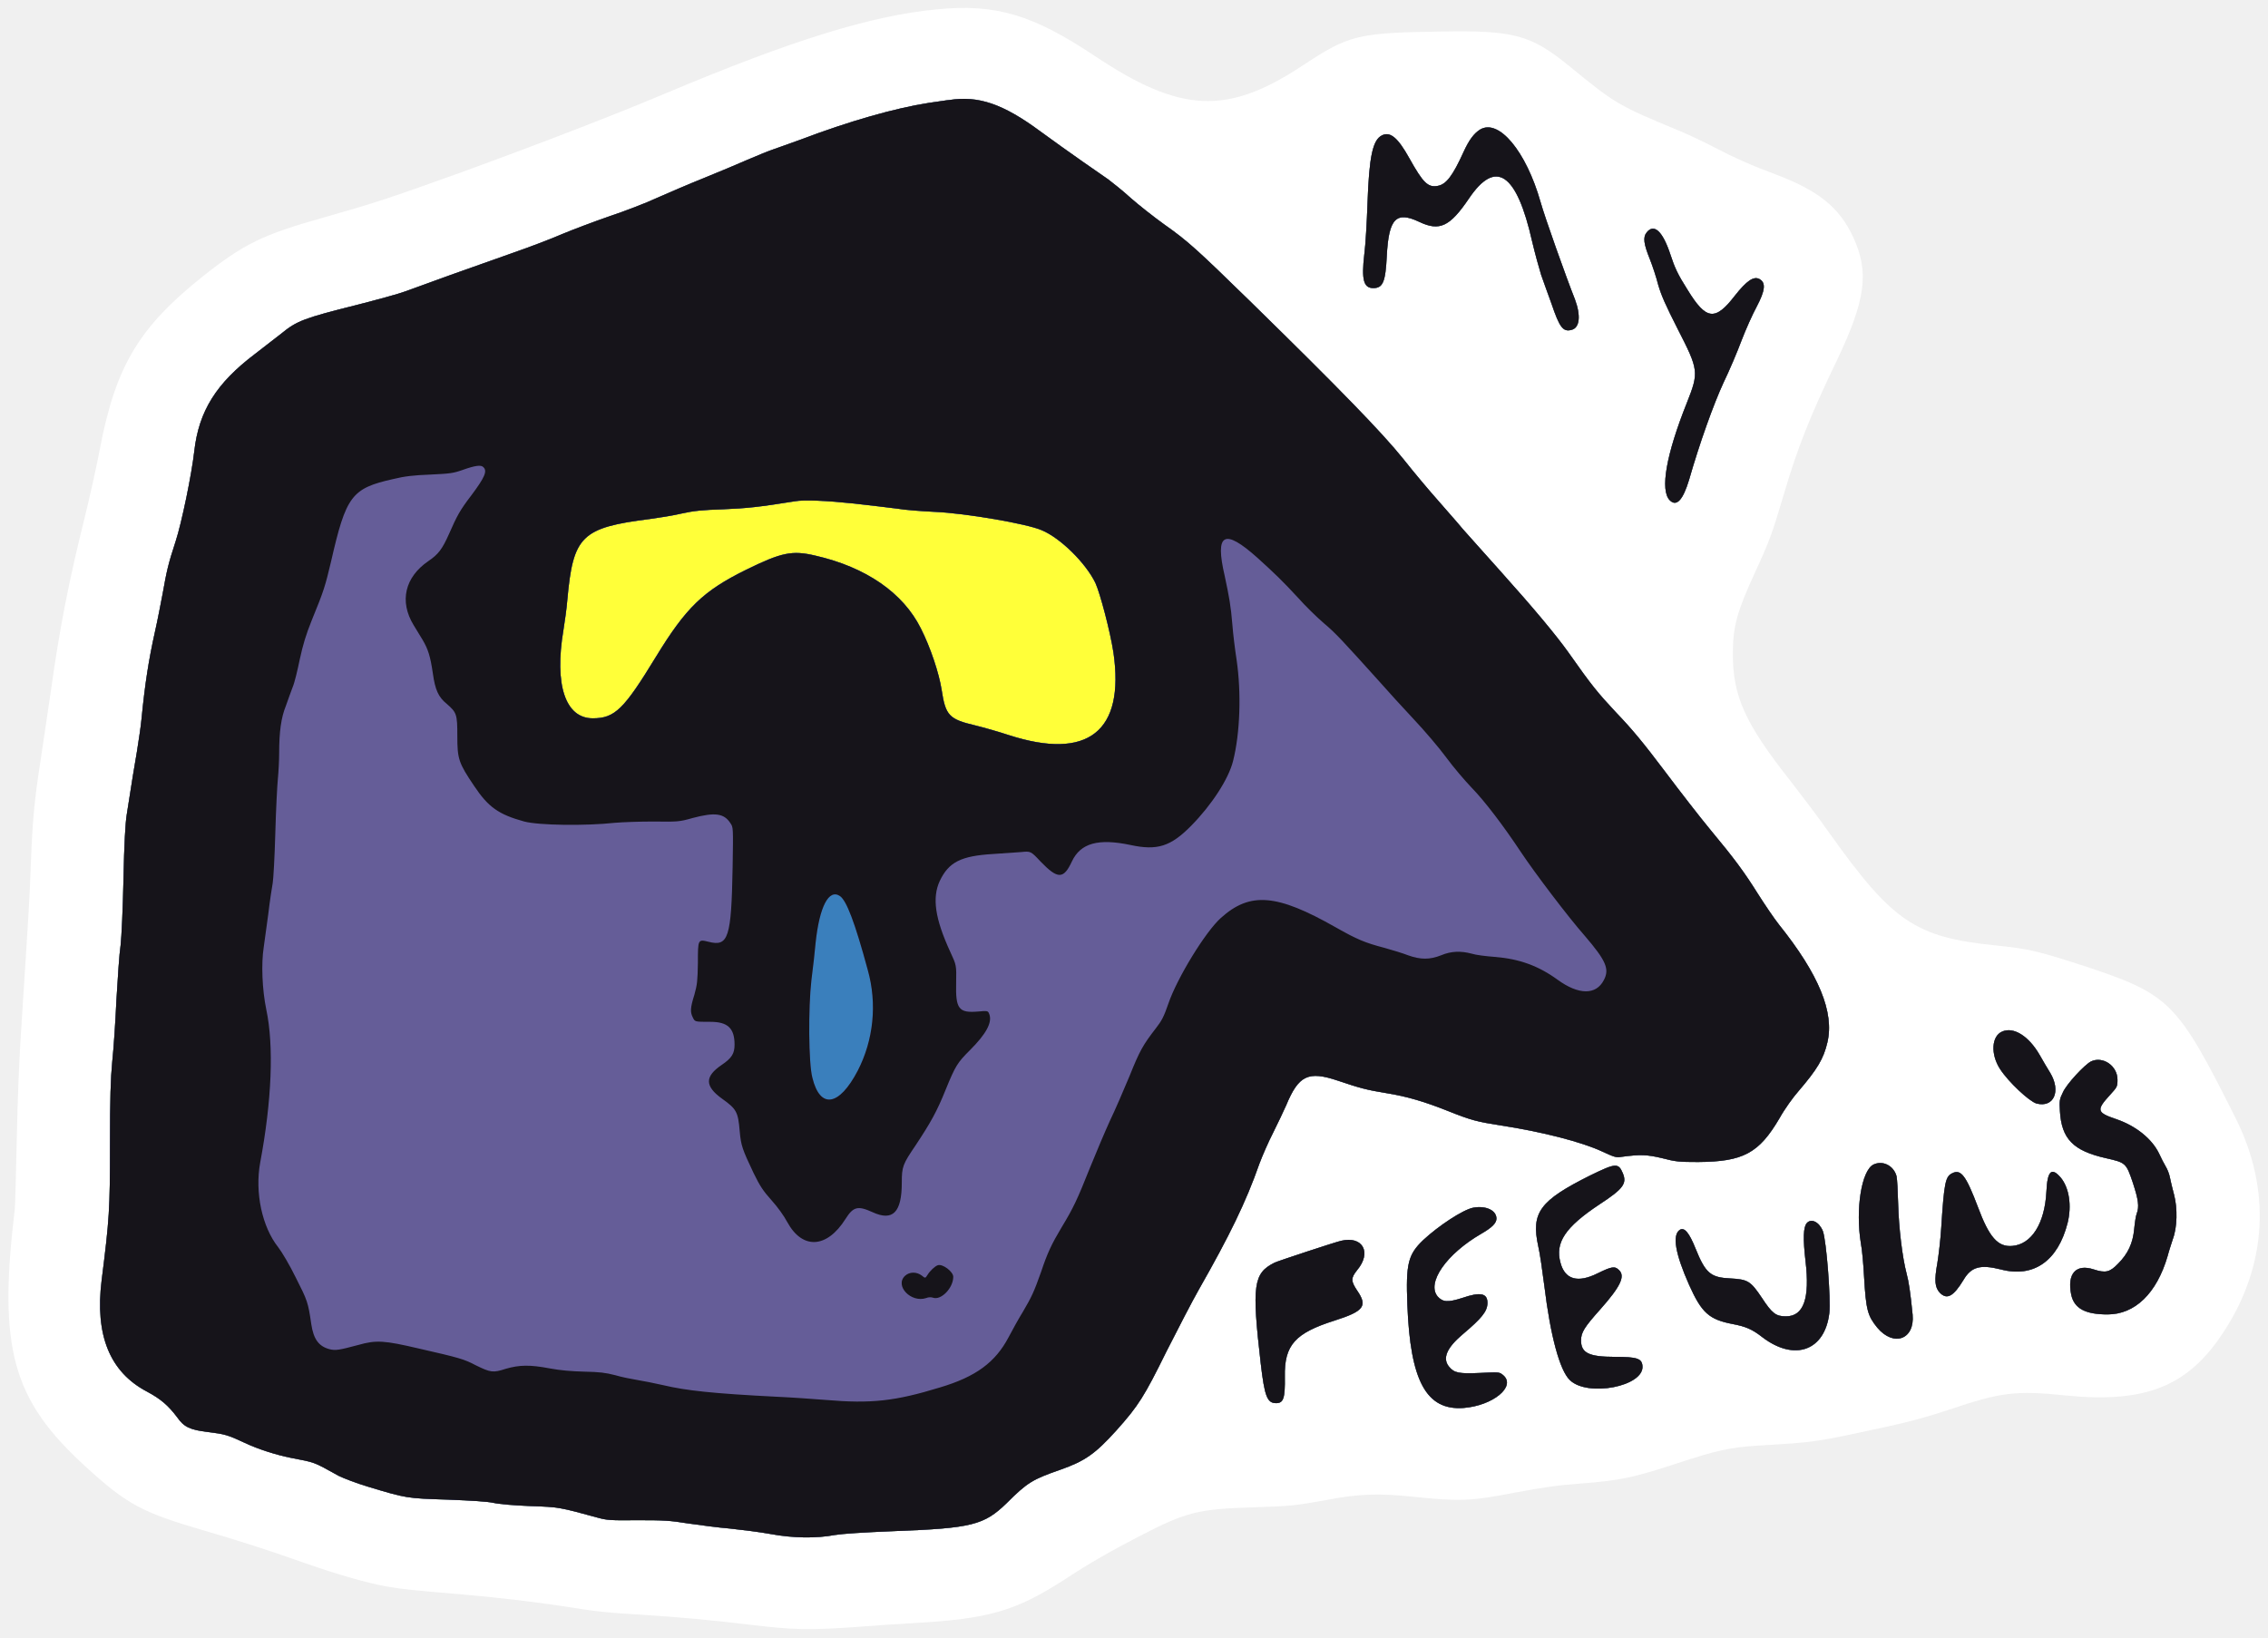
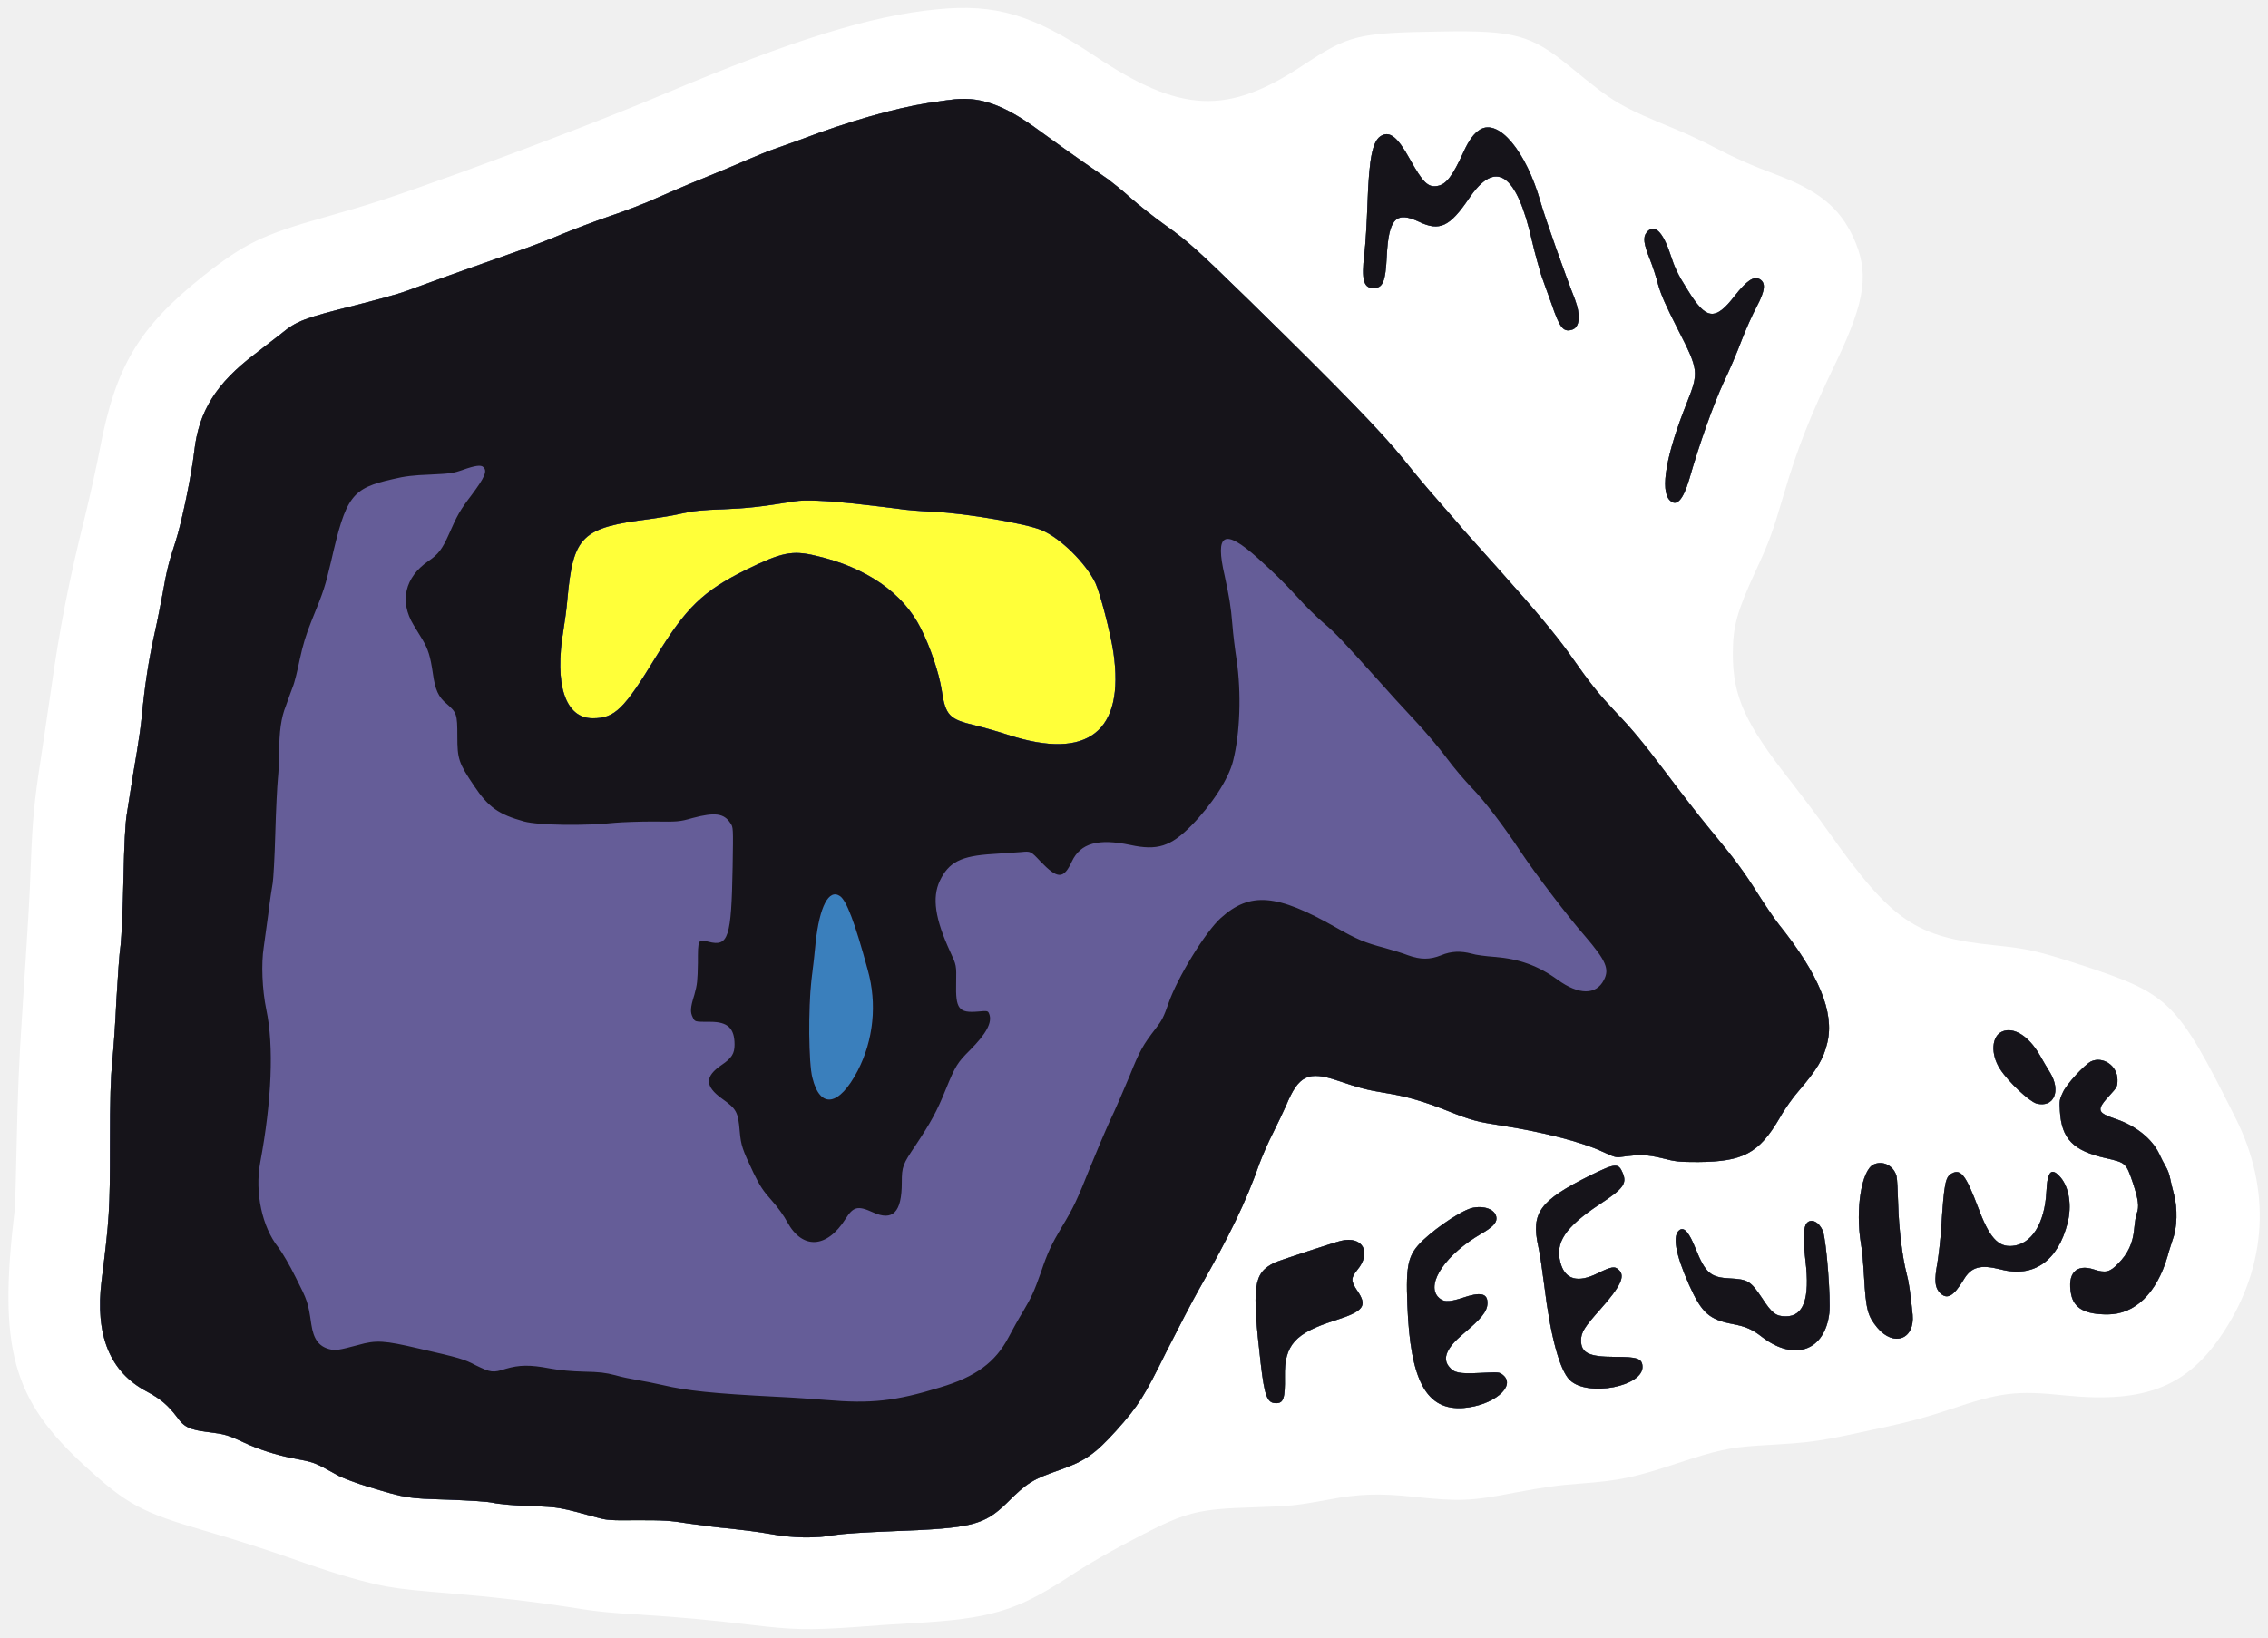
<svg xmlns="http://www.w3.org/2000/svg" viewBox="0 0 1763 1273" width="1763" height="1273">
  <g id="sticker-border" fill="#ffffff" transform="translate(0,1273) scale(0.25,-0.25)">
    <path d="M2914 5063 c-204 -19 -452 -96 -846 -262 -161 -68 -403 -161 -642 -248 -217 -78 -266 -94 -418 -137 -192 -54 -249 -82 -378 -184 -199 -159 -271 -280 -320 -539 -10 -53 -31 -147 -46 -208 -50 -200 -79 -349 -106 -543 -10 -70 -25 -168 -32 -216 -19 -122 -25 -186 -30 -318 -4 -114 -6 -142 -28 -484 -9 -131 -13 -243 -16 -380 -2 -107 -5 -202 -6 -212 -52 -434 -9 -593 222 -803 127 -116 174 -141 366 -197 116 -34 185 -56 316 -102 100 -35 187 -60 251 -72 52 -9 83 -12 227 -24 108 -9 243 -25 326 -38 100 -16 126 -19 241 -26 109 -7 214 -16 345 -32 125 -15 176 -16 310 -7 64 5 149 11 190 13 235 13 317 37 471 136 77 51 148 91 243 140 134 69 174 79 342 84 120 4 130 5 235 24 93 18 158 20 263 9 143 -15 180 -14 317 13 87 16 132 23 203 28 121 9 168 19 298 62 128 42 165 50 254 56 185 11 175 10 406 60 68 15 120 29 189 52 160 54 207 60 361 44 250 -25 382 28 493 199 135 207 148 443 35 666 -182 363 -203 383 -480 474 -137 44 -162 50 -268 61 -246 25 -318 74 -513 348 -35 50 -90 122 -121 162 -142 180 -180 264 -180 396 0 86 13 132 70 256 43 93 53 120 88 239 43 146 82 245 165 417 90 189 102 275 51 385 -43 92 -107 144 -242 195 -73 27 -127 51 -194 86 -33 17 -80 39 -104 49 -191 79 -199 84 -342 201 -119 97 -171 112 -398 108 -263 -4 -288 -11 -432 -106 -234 -155 -380 -148 -646 30 -192 128 -308 163 -490 145z" />
  </g>
  <g id="color-ffff39" fill="#ffff39" transform="translate(0,1273) scale(0.25,-0.25)">
    <path d="M2952 4781 c-5 0 -34 -5 -64 -9 -104 -16 -248 -57 -398 -114 -31 -11 -69 -25 -84 -30 -15 -5 -52 -20 -82 -33 -30 -13 -91 -39 -136 -57 -45 -18 -110 -46 -144 -61 -34 -16 -102 -42 -150 -58 -49 -17 -115 -42 -146 -55 -32 -14 -100 -40 -152 -58 -120 -42 -287 -102 -335 -120 -21 -8 -88 -26 -150 -42 -168 -42 -188 -50 -237 -90 -16 -12 -51 -40 -80 -62 -122 -92 -176 -179 -190 -304 -8 -71 -39 -222 -58 -280 -23 -70 -28 -93 -40 -161 -6 -31 -16 -84 -24 -119 -20 -90 -31 -161 -42 -272 -2 -23 -9 -68 -14 -100 -9 -53 -15 -88 -32 -198 -4 -24 -8 -91 -10 -198 -2 -95 -6 -181 -9 -208 -4 -25 -9 -102 -13 -170 -3 -68 -9 -155 -13 -192 -5 -53 -7 -111 -7 -260 0 -200 -2 -230 -26 -420 -21 -170 25 -285 141 -346 43 -23 66 -43 94 -80 21 -30 39 -39 97 -46 50 -6 61 -9 112 -33 42 -20 99 -38 144 -47 77 -15 68 -11 149 -56 14 -7 55 -23 92 -34 119 -36 120 -36 247 -40 77 -3 123 -6 142 -10 17 -4 63 -8 114 -10 91 -3 93 -4 210 -36 29 -8 40 -9 125 -8 82 0 100 -1 156 -10 35 -5 94 -13 131 -16 37 -4 94 -11 126 -17 70 -13 142 -14 200 -3 25 4 87 8 184 12 242 9 280 19 350 87 65 65 81 74 167 104 77 27 109 50 174 122 69 77 87 106 156 246 36 71 81 158 101 193 95 167 146 271 188 391 9 24 28 68 43 97 14 28 32 66 40 84 39 94 69 108 161 77 68 -23 90 -29 152 -39 62 -10 117 -26 192 -56 70 -28 90 -33 161 -44 131 -20 254 -52 316 -81 37 -17 44 -20 60 -17 59 8 81 7 127 -4 42 -11 53 -12 112 -12 140 1 189 27 253 136 16 29 43 66 58 83 60 70 79 102 91 153 22 93 -26 211 -151 367 -15 19 -44 62 -65 95 -42 67 -71 107 -150 202 -29 35 -92 116 -140 180 -67 89 -102 131 -150 181 -58 62 -77 85 -150 189 -38 53 -106 135 -211 252 -46 51 -98 110 -117 131 -18 22 -54 62 -78 90 -25 28 -73 85 -107 128 -66 82 -194 214 -477 491 -162 158 -192 186 -266 238 -32 23 -79 60 -104 82 -25 23 -57 48 -70 58 -13 9 -50 35 -82 57 -32 22 -90 64 -130 93 -115 85 -192 111 -282 97z M4602 4689 c-19 -12 -34 -32 -51 -69 -34 -75 -54 -101 -80 -106 -31 -6 -46 9 -89 86 -35 63 -59 84 -85 71 -29 -14 -40 -67 -45 -213 -2 -57 -6 -128 -10 -158 -9 -78 -2 -104 28 -104 30 0 38 19 42 100 6 117 29 140 101 106 63 -30 95 -15 154 72 84 125 149 80 197 -133 9 -38 22 -85 28 -104 7 -19 21 -60 32 -89 25 -74 36 -89 62 -82 26 6 30 44 11 95 -27 68 -94 256 -107 303 -45 158 -130 260 -188 225z M5120 4369 c-12 -15 -9 -36 10 -83 8 -20 20 -56 26 -80 10 -34 23 -63 60 -136 66 -129 67 -135 29 -231 -64 -160 -84 -272 -53 -303 21 -21 41 1 60 64 32 112 76 235 107 302 18 37 43 96 56 131 13 34 34 81 47 105 27 51 29 75 9 86 -18 10 -40 -5 -77 -52 -61 -79 -89 -76 -147 19 -30 47 -40 69 -53 109 -24 73 -51 98 -74 69z M6226 1884 c-34 -14 -37 -71 -7 -117 26 -40 90 -100 113 -107 54 -14 77 38 43 95 -8 13 -23 38 -33 56 -34 59 -81 88 -116 73z M6502 1791 c-20 -10 -77 -71 -88 -97 -10 -20 -11 -26 -9 -57 5 -87 41 -124 143 -147 62 -14 63 -15 84 -77 17 -52 20 -74 12 -95 -3 -7 -6 -28 -8 -48 -4 -44 -19 -77 -50 -108 -26 -27 -39 -30 -76 -18 -55 18 -83 -13 -70 -78 9 -43 43 -62 113 -62 85 0 153 65 187 182 4 16 12 39 16 52 14 37 15 96 4 138 -5 19 -11 43 -13 54 -2 11 -8 26 -13 34 -5 8 -14 26 -21 41 -22 45 -71 85 -132 106 -62 21 -64 28 -19 77 21 23 22 25 22 46 0 43 -45 74 -82 57z M5825 1470 c-37 -19 -56 -139 -39 -244 4 -20 8 -67 10 -104 6 -104 11 -122 41 -159 51 -61 117 -37 110 40 -7 71 -12 103 -19 129 -13 50 -24 141 -26 216 -1 39 -3 77 -5 86 -9 33 -43 50 -72 36z M4944 1436 c-156 -78 -184 -115 -161 -220 5 -21 13 -77 19 -124 19 -156 48 -262 79 -292 55 -54 232 -20 226 44 -2 23 -17 28 -86 28 -80 0 -105 12 -105 51 0 25 10 41 60 97 63 71 78 103 58 122 -13 13 -23 11 -66 -10 -62 -31 -102 -20 -116 33 -17 62 14 110 121 181 75 49 86 65 73 97 -14 33 -22 32 -102 -7z M6070 1443 c-21 -10 -25 -29 -34 -169 -2 -35 -8 -85 -12 -110 -10 -55 -8 -76 8 -93 22 -22 42 -11 73 40 24 41 52 49 116 33 102 -27 178 26 208 145 13 53 5 108 -21 140 -29 34 -42 22 -45 -43 -5 -99 -46 -164 -106 -169 -45 -4 -72 27 -107 121 -37 98 -53 119 -80 105z M4581 1336 c-32 -6 -109 -57 -156 -101 -47 -45 -54 -74 -49 -201 9 -237 59 -329 174 -321 92 7 165 67 124 102 -12 10 -12 10 -71 7 -67 -3 -81 0 -97 19 -22 26 -8 59 43 102 58 49 75 70 76 95 1 32 -21 37 -79 17 -44 -14 -60 -13 -76 5 -35 42 27 132 136 195 33 19 47 33 47 47 0 26 -33 41 -72 34z M5618 1288 c-11 -12 -12 -49 -4 -118 14 -117 -6 -172 -61 -172 -31 0 -43 9 -75 58 -35 52 -43 57 -99 60 -60 3 -76 16 -107 93 -20 50 -35 67 -49 58 -24 -16 -14 -74 29 -171 39 -87 62 -108 136 -122 41 -8 60 -16 92 -41 100 -76 194 -42 208 75 5 44 -9 225 -20 255 -11 28 -36 41 -50 25z M4170 1233 c-18 -4 -197 -63 -207 -68 -66 -33 -71 -70 -43 -313 12 -103 20 -124 48 -124 23 0 28 16 27 82 -2 99 32 136 155 175 91 29 103 45 70 93 -20 30 -20 39 0 64 46 55 17 107 -50 91z" />
  </g>
  <g id="color-3a7fbc" fill="#3a7fbc" transform="translate(0,1273) scale(0.25,-0.25)">
    <path d="M2952 4781 c-5 0 -34 -5 -64 -9 -104 -16 -248 -57 -398 -114 -31 -11 -69 -25 -84 -30 -15 -5 -52 -20 -82 -33 -30 -13 -91 -39 -136 -57 -45 -18 -110 -46 -144 -61 -34 -16 -102 -42 -150 -58 -49 -17 -115 -42 -146 -55 -32 -14 -100 -40 -152 -58 -120 -42 -287 -102 -335 -120 -21 -8 -88 -26 -150 -42 -168 -42 -188 -50 -237 -90 -16 -12 -51 -40 -80 -62 -122 -92 -176 -179 -190 -304 -8 -71 -39 -222 -58 -280 -23 -70 -28 -93 -40 -161 -6 -31 -16 -84 -24 -119 -20 -90 -31 -161 -42 -272 -2 -23 -9 -68 -14 -100 -9 -53 -15 -88 -32 -198 -4 -24 -8 -91 -10 -198 -2 -95 -6 -181 -9 -208 -4 -25 -9 -102 -13 -170 -3 -68 -9 -155 -13 -192 -5 -53 -7 -111 -7 -260 0 -200 -2 -230 -26 -420 -21 -170 25 -285 141 -346 43 -23 66 -43 94 -80 21 -30 39 -39 97 -46 50 -6 61 -9 112 -33 42 -20 99 -38 144 -47 77 -15 68 -11 149 -56 14 -7 55 -23 92 -34 119 -36 120 -36 247 -40 77 -3 123 -6 142 -10 17 -4 63 -8 114 -10 91 -3 93 -4 210 -36 29 -8 40 -9 125 -8 82 0 100 -1 156 -10 35 -5 94 -13 131 -16 37 -4 94 -11 126 -17 70 -13 142 -14 200 -3 25 4 87 8 184 12 242 9 280 19 350 87 65 65 81 74 167 104 77 27 109 50 174 122 69 77 87 106 156 246 36 71 81 158 101 193 95 167 146 271 188 391 9 24 28 68 43 97 14 28 32 66 40 84 39 94 69 108 161 77 68 -23 90 -29 152 -39 62 -10 117 -26 192 -56 70 -28 90 -33 161 -44 131 -20 254 -52 316 -81 37 -17 44 -20 60 -17 59 8 81 7 127 -4 42 -11 53 -12 112 -12 140 1 189 27 253 136 16 29 43 66 58 83 60 70 79 102 91 153 22 93 -26 211 -151 367 -15 19 -44 62 -65 95 -42 67 -71 107 -150 202 -29 35 -92 116 -140 180 -67 89 -102 131 -150 181 -58 62 -77 85 -150 189 -38 53 -106 135 -211 252 -46 51 -98 110 -117 131 -18 22 -54 62 -78 90 -25 28 -73 85 -107 128 -66 82 -194 214 -477 491 -162 158 -192 186 -266 238 -32 23 -79 60 -104 82 -25 23 -57 48 -70 58 -13 9 -50 35 -82 57 -32 22 -90 64 -130 93 -115 85 -192 111 -282 97z m-297 -1255 c52 -6 113 -13 135 -16 22 -4 75 -8 117 -10 94 -4 287 -37 332 -57 58 -24 137 -102 167 -164 15 -33 46 -151 56 -216 36 -246 -79 -337 -326 -257 -30 10 -76 23 -104 30 -81 19 -92 31 -104 110 -8 52 -35 133 -65 192 -55 110 -170 190 -328 226 -72 17 -105 10 -215 -44 -134 -66 -187 -118 -280 -270 -100 -164 -128 -192 -197 -192 -85 0 -120 104 -91 275 4 25 10 67 12 93 18 200 44 225 258 252 29 4 73 11 98 17 36 8 64 11 128 13 73 3 112 7 224 25 28 5 98 2 183 -7z M4602 4689 c-19 -12 -34 -32 -51 -69 -34 -75 -54 -101 -80 -106 -31 -6 -46 9 -89 86 -35 63 -59 84 -85 71 -29 -14 -40 -67 -45 -213 -2 -57 -6 -128 -10 -158 -9 -78 -2 -104 28 -104 30 0 38 19 42 100 6 117 29 140 101 106 63 -30 95 -15 154 72 84 125 149 80 197 -133 9 -38 22 -85 28 -104 7 -19 21 -60 32 -89 25 -74 36 -89 62 -82 26 6 30 44 11 95 -27 68 -94 256 -107 303 -45 158 -130 260 -188 225z M5120 4369 c-12 -15 -9 -36 10 -83 8 -20 20 -56 26 -80 10 -34 23 -63 60 -136 66 -129 67 -135 29 -231 -64 -160 -84 -272 -53 -303 21 -21 41 1 60 64 32 112 76 235 107 302 18 37 43 96 56 131 13 34 34 81 47 105 27 51 29 75 9 86 -18 10 -40 -5 -77 -52 -61 -79 -89 -76 -147 19 -30 47 -40 69 -53 109 -24 73 -51 98 -74 69z M6226 1884 c-34 -14 -37 -71 -7 -117 26 -40 90 -100 113 -107 54 -14 77 38 43 95 -8 13 -23 38 -33 56 -34 59 -81 88 -116 73z M6502 1791 c-20 -10 -77 -71 -88 -97 -10 -20 -11 -26 -9 -57 5 -87 41 -124 143 -147 62 -14 63 -15 84 -77 17 -52 20 -74 12 -95 -3 -7 -6 -28 -8 -48 -4 -44 -19 -77 -50 -108 -26 -27 -39 -30 -76 -18 -55 18 -83 -13 -70 -78 9 -43 43 -62 113 -62 85 0 153 65 187 182 4 16 12 39 16 52 14 37 15 96 4 138 -5 19 -11 43 -13 54 -2 11 -8 26 -13 34 -5 8 -14 26 -21 41 -22 45 -71 85 -132 106 -62 21 -64 28 -19 77 21 23 22 25 22 46 0 43 -45 74 -82 57z M5825 1470 c-37 -19 -56 -139 -39 -244 4 -20 8 -67 10 -104 6 -104 11 -122 41 -159 51 -61 117 -37 110 40 -7 71 -12 103 -19 129 -13 50 -24 141 -26 216 -1 39 -3 77 -5 86 -9 33 -43 50 -72 36z M4944 1436 c-156 -78 -184 -115 -161 -220 5 -21 13 -77 19 -124 19 -156 48 -262 79 -292 55 -54 232 -20 226 44 -2 23 -17 28 -86 28 -80 0 -105 12 -105 51 0 25 10 41 60 97 63 71 78 103 58 122 -13 13 -23 11 -66 -10 -62 -31 -102 -20 -116 33 -17 62 14 110 121 181 75 49 86 65 73 97 -14 33 -22 32 -102 -7z M6070 1443 c-21 -10 -25 -29 -34 -169 -2 -35 -8 -85 -12 -110 -10 -55 -8 -76 8 -93 22 -22 42 -11 73 40 24 41 52 49 116 33 102 -27 178 26 208 145 13 53 5 108 -21 140 -29 34 -42 22 -45 -43 -5 -99 -46 -164 -106 -169 -45 -4 -72 27 -107 121 -37 98 -53 119 -80 105z M4581 1336 c-32 -6 -109 -57 -156 -101 -47 -45 -54 -74 -49 -201 9 -237 59 -329 174 -321 92 7 165 67 124 102 -12 10 -12 10 -71 7 -67 -3 -81 0 -97 19 -22 26 -8 59 43 102 58 49 75 70 76 95 1 32 -21 37 -79 17 -44 -14 -60 -13 -76 5 -35 42 27 132 136 195 33 19 47 33 47 47 0 26 -33 41 -72 34z M5618 1288 c-11 -12 -12 -49 -4 -118 14 -117 -6 -172 -61 -172 -31 0 -43 9 -75 58 -35 52 -43 57 -99 60 -60 3 -76 16 -107 93 -20 50 -35 67 -49 58 -24 -16 -14 -74 29 -171 39 -87 62 -108 136 -122 41 -8 60 -16 92 -41 100 -76 194 -42 208 75 5 44 -9 225 -20 255 -11 28 -36 41 -50 25z M4170 1233 c-18 -4 -197 -63 -207 -68 -66 -33 -71 -70 -43 -313 12 -103 20 -124 48 -124 23 0 28 16 27 82 -2 99 32 136 155 175 91 29 103 45 70 93 -20 30 -20 39 0 64 46 55 17 107 -50 91z" />
  </g>
  <g id="color-655d98" fill="#655d98" transform="translate(0,1273) scale(0.25,-0.25)">
    <path d="M2952 4781 c-5 0 -34 -5 -64 -9 -104 -16 -248 -57 -398 -114 -31 -11 -69 -25 -84 -30 -15 -5 -52 -20 -82 -33 -30 -13 -91 -39 -136 -57 -45 -18 -110 -46 -144 -61 -34 -16 -102 -42 -150 -58 -49 -17 -115 -42 -146 -55 -32 -14 -100 -40 -152 -58 -120 -42 -287 -102 -335 -120 -21 -8 -88 -26 -150 -42 -168 -42 -188 -50 -237 -90 -16 -12 -51 -40 -80 -62 -122 -92 -176 -179 -190 -304 -8 -71 -39 -222 -58 -280 -23 -70 -28 -93 -40 -161 -6 -31 -16 -84 -24 -119 -20 -90 -31 -161 -42 -272 -2 -23 -9 -68 -14 -100 -9 -53 -15 -88 -32 -198 -4 -24 -8 -91 -10 -198 -2 -95 -6 -181 -9 -208 -4 -25 -9 -102 -13 -170 -3 -68 -9 -155 -13 -192 -5 -53 -7 -111 -7 -260 0 -200 -2 -230 -26 -420 -21 -170 25 -285 141 -346 43 -23 66 -43 94 -80 21 -30 39 -39 97 -46 50 -6 61 -9 112 -33 42 -20 99 -38 144 -47 77 -15 68 -11 149 -56 14 -7 55 -23 92 -34 119 -36 120 -36 247 -40 77 -3 123 -6 142 -10 17 -4 63 -8 114 -10 91 -3 93 -4 210 -36 29 -8 40 -9 125 -8 82 0 100 -1 156 -10 35 -5 94 -13 131 -16 37 -4 94 -11 126 -17 70 -13 142 -14 200 -3 25 4 87 8 184 12 242 9 280 19 350 87 65 65 81 74 167 104 77 27 109 50 174 122 69 77 87 106 156 246 36 71 81 158 101 193 95 167 146 271 188 391 9 24 28 68 43 97 14 28 32 66 40 84 39 94 69 108 161 77 68 -23 90 -29 152 -39 62 -10 117 -26 192 -56 70 -28 90 -33 161 -44 131 -20 254 -52 316 -81 37 -17 44 -20 60 -17 59 8 81 7 127 -4 42 -11 53 -12 112 -12 140 1 189 27 253 136 16 29 43 66 58 83 60 70 79 102 91 153 22 93 -26 211 -151 367 -15 19 -44 62 -65 95 -42 67 -71 107 -150 202 -29 35 -92 116 -140 180 -67 89 -102 131 -150 181 -58 62 -77 85 -150 189 -38 53 -106 135 -211 252 -46 51 -98 110 -117 131 -18 22 -54 62 -78 90 -25 28 -73 85 -107 128 -66 82 -194 214 -477 491 -162 158 -192 186 -266 238 -32 23 -79 60 -104 82 -25 23 -57 48 -70 58 -13 9 -50 35 -82 57 -32 22 -90 64 -130 93 -115 85 -192 111 -282 97z m-297 -1255 c52 -6 113 -13 135 -16 22 -4 75 -8 117 -10 94 -4 287 -37 332 -57 58 -24 137 -102 167 -164 15 -33 46 -151 56 -216 36 -246 -79 -337 -326 -257 -30 10 -76 23 -104 30 -81 19 -92 31 -104 110 -8 52 -35 133 -65 192 -55 110 -170 190 -328 226 -72 17 -105 10 -215 -44 -134 -66 -187 -118 -280 -270 -100 -164 -128 -192 -197 -192 -85 0 -120 104 -91 275 4 25 10 67 12 93 18 200 44 225 258 252 29 4 73 11 98 17 36 8 64 11 128 13 73 3 112 7 224 25 28 5 98 2 183 -7z m-43 -1221 c20 -14 46 -81 86 -229 30 -106 18 -219 -31 -314 -58 -111 -117 -120 -141 -22 -12 45 -13 217 -3 304 5 39 11 91 13 116 12 112 41 169 76 145z M4602 4689 c-19 -12 -34 -32 -51 -69 -34 -75 -54 -101 -80 -106 -31 -6 -46 9 -89 86 -35 63 -59 84 -85 71 -29 -14 -40 -67 -45 -213 -2 -57 -6 -128 -10 -158 -9 -78 -2 -104 28 -104 30 0 38 19 42 100 6 117 29 140 101 106 63 -30 95 -15 154 72 84 125 149 80 197 -133 9 -38 22 -85 28 -104 7 -19 21 -60 32 -89 25 -74 36 -89 62 -82 26 6 30 44 11 95 -27 68 -94 256 -107 303 -45 158 -130 260 -188 225z M5120 4369 c-12 -15 -9 -36 10 -83 8 -20 20 -56 26 -80 10 -34 23 -63 60 -136 66 -129 67 -135 29 -231 -64 -160 -84 -272 -53 -303 21 -21 41 1 60 64 32 112 76 235 107 302 18 37 43 96 56 131 13 34 34 81 47 105 27 51 29 75 9 86 -18 10 -40 -5 -77 -52 -61 -79 -89 -76 -147 19 -30 47 -40 69 -53 109 -24 73 -51 98 -74 69z M6226 1884 c-34 -14 -37 -71 -7 -117 26 -40 90 -100 113 -107 54 -14 77 38 43 95 -8 13 -23 38 -33 56 -34 59 -81 88 -116 73z M6502 1791 c-20 -10 -77 -71 -88 -97 -10 -20 -11 -26 -9 -57 5 -87 41 -124 143 -147 62 -14 63 -15 84 -77 17 -52 20 -74 12 -95 -3 -7 -6 -28 -8 -48 -4 -44 -19 -77 -50 -108 -26 -27 -39 -30 -76 -18 -55 18 -83 -13 -70 -78 9 -43 43 -62 113 -62 85 0 153 65 187 182 4 16 12 39 16 52 14 37 15 96 4 138 -5 19 -11 43 -13 54 -2 11 -8 26 -13 34 -5 8 -14 26 -21 41 -22 45 -71 85 -132 106 -62 21 -64 28 -19 77 21 23 22 25 22 46 0 43 -45 74 -82 57z M5825 1470 c-37 -19 -56 -139 -39 -244 4 -20 8 -67 10 -104 6 -104 11 -122 41 -159 51 -61 117 -37 110 40 -7 71 -12 103 -19 129 -13 50 -24 141 -26 216 -1 39 -3 77 -5 86 -9 33 -43 50 -72 36z M4944 1436 c-156 -78 -184 -115 -161 -220 5 -21 13 -77 19 -124 19 -156 48 -262 79 -292 55 -54 232 -20 226 44 -2 23 -17 28 -86 28 -80 0 -105 12 -105 51 0 25 10 41 60 97 63 71 78 103 58 122 -13 13 -23 11 -66 -10 -62 -31 -102 -20 -116 33 -17 62 14 110 121 181 75 49 86 65 73 97 -14 33 -22 32 -102 -7z M6070 1443 c-21 -10 -25 -29 -34 -169 -2 -35 -8 -85 -12 -110 -10 -55 -8 -76 8 -93 22 -22 42 -11 73 40 24 41 52 49 116 33 102 -27 178 26 208 145 13 53 5 108 -21 140 -29 34 -42 22 -45 -43 -5 -99 -46 -164 -106 -169 -45 -4 -72 27 -107 121 -37 98 -53 119 -80 105z M4581 1336 c-32 -6 -109 -57 -156 -101 -47 -45 -54 -74 -49 -201 9 -237 59 -329 174 -321 92 7 165 67 124 102 -12 10 -12 10 -71 7 -67 -3 -81 0 -97 19 -22 26 -8 59 43 102 58 49 75 70 76 95 1 32 -21 37 -79 17 -44 -14 -60 -13 -76 5 -35 42 27 132 136 195 33 19 47 33 47 47 0 26 -33 41 -72 34z M5618 1288 c-11 -12 -12 -49 -4 -118 14 -117 -6 -172 -61 -172 -31 0 -43 9 -75 58 -35 52 -43 57 -99 60 -60 3 -76 16 -107 93 -20 50 -35 67 -49 58 -24 -16 -14 -74 29 -171 39 -87 62 -108 136 -122 41 -8 60 -16 92 -41 100 -76 194 -42 208 75 5 44 -9 225 -20 255 -11 28 -36 41 -50 25z M4170 1233 c-18 -4 -197 -63 -207 -68 -66 -33 -71 -70 -43 -313 12 -103 20 -124 48 -124 23 0 28 16 27 82 -2 99 32 136 155 175 91 29 103 45 70 93 -20 30 -20 39 0 64 46 55 17 107 -50 91z" />
  </g>
  <g id="ink-16141a" fill="#16141a" transform="translate(0,1273) scale(0.25,-0.25)">
-     <path d="M2952 4781 c-5 0 -34 -5 -64 -9 -104 -16 -248 -57 -398 -114 -31 -11 -69 -25 -84 -30 -15 -5 -52 -20 -82 -33 -30 -13 -91 -39 -136 -57 -45 -18 -110 -46 -144 -61 -34 -16 -102 -42 -150 -58 -49 -17 -115 -42 -146 -55 -32 -14 -100 -40 -152 -58 -120 -42 -287 -102 -335 -120 -21 -8 -88 -26 -150 -42 -168 -42 -188 -50 -237 -90 -16 -12 -51 -40 -80 -62 -122 -92 -176 -179 -190 -304 -8 -71 -39 -222 -58 -280 -23 -70 -28 -93 -40 -161 -6 -31 -16 -84 -24 -119 -20 -90 -31 -161 -42 -272 -2 -23 -9 -68 -14 -100 -9 -53 -15 -88 -32 -198 -4 -24 -8 -91 -10 -198 -2 -95 -6 -181 -9 -208 -4 -25 -9 -102 -13 -170 -3 -68 -9 -155 -13 -192 -5 -53 -7 -111 -7 -260 0 -200 -2 -230 -26 -420 -21 -170 25 -285 141 -346 43 -23 66 -43 94 -80 21 -30 39 -39 97 -46 50 -6 61 -9 112 -33 42 -20 99 -38 144 -47 77 -15 68 -11 149 -56 14 -7 55 -23 92 -34 119 -36 120 -36 247 -40 77 -3 123 -6 142 -10 17 -4 63 -8 114 -10 91 -3 93 -4 210 -36 29 -8 40 -9 125 -8 82 0 100 -1 156 -10 35 -5 94 -13 131 -16 37 -4 94 -11 126 -17 70 -13 142 -14 200 -3 25 4 87 8 184 12 242 9 280 19 350 87 65 65 81 74 167 104 77 27 109 50 174 122 69 77 87 106 156 246 36 71 81 158 101 193 95 167 146 271 188 391 9 24 28 68 43 97 14 28 32 66 40 84 39 94 69 108 161 77 68 -23 90 -29 152 -39 62 -10 117 -26 192 -56 70 -28 90 -33 161 -44 131 -20 254 -52 316 -81 37 -17 44 -20 60 -17 59 8 81 7 127 -4 42 -11 53 -12 112 -12 140 1 189 27 253 136 16 29 43 66 58 83 60 70 79 102 91 153 22 93 -26 211 -151 367 -15 19 -44 62 -65 95 -42 67 -71 107 -150 202 -29 35 -92 116 -140 180 -67 89 -102 131 -150 181 -58 62 -77 85 -150 189 -38 53 -106 135 -211 252 -46 51 -98 110 -117 131 -18 22 -54 62 -78 90 -25 28 -73 85 -107 128 -66 82 -194 214 -477 491 -162 158 -192 186 -266 238 -32 23 -79 60 -104 82 -25 23 -57 48 -70 58 -13 9 -50 35 -82 57 -32 22 -90 64 -130 93 -115 85 -192 111 -282 97z m-1449 -1142 c13 -12 4 -32 -37 -87 -36 -47 -45 -64 -70 -121 -21 -47 -33 -63 -64 -84 -73 -50 -91 -125 -46 -199 7 -12 20 -33 28 -46 17 -29 24 -50 32 -105 7 -50 17 -73 43 -94 31 -27 33 -32 33 -101 0 -70 4 -83 52 -154 44 -66 76 -89 156 -111 45 -12 190 -14 282 -4 23 2 77 4 120 4 75 -1 80 -1 122 11 68 18 97 15 117 -16 9 -13 9 -13 7 -136 -4 -221 -13 -249 -75 -233 -33 8 -33 8 -33 -66 -1 -55 -2 -67 -11 -99 -13 -41 -13 -54 -5 -70 7 -14 5 -14 55 -14 54 0 75 -20 75 -71 0 -28 -9 -42 -40 -63 -53 -36 -53 -66 1 -105 45 -32 50 -41 55 -101 4 -45 8 -56 43 -130 20 -41 30 -56 56 -85 19 -21 39 -49 49 -68 47 -86 123 -82 181 10 24 38 38 42 84 21 63 -29 91 -1 91 92 0 50 3 57 43 116 47 71 66 105 93 172 31 76 37 85 76 124 50 50 70 86 60 112 -4 10 -4 11 -35 8 -60 -5 -70 8 -68 89 1 55 1 55 -18 96 -48 104 -57 169 -33 221 28 59 66 78 166 84 32 2 71 5 87 6 30 3 30 3 60 -29 54 -56 72 -56 98 0 27 57 82 72 182 51 83 -18 125 -5 189 60 63 64 116 145 130 201 22 87 26 212 11 315 -5 32 -11 81 -13 108 -5 61 -10 87 -24 153 -31 133 -2 149 102 56 54 -49 77 -71 126 -124 22 -25 59 -61 80 -79 37 -31 57 -53 176 -185 23 -26 69 -77 103 -113 34 -36 80 -90 102 -120 22 -30 58 -72 79 -94 41 -42 100 -120 153 -200 44 -66 147 -202 199 -261 66 -77 77 -103 59 -137 -24 -47 -78 -47 -144 1 -59 43 -119 65 -196 71 -27 2 -59 6 -71 10 -34 9 -64 8 -95 -5 -35 -14 -64 -14 -103 0 -15 6 -48 16 -73 23 -61 16 -85 26 -152 64 -183 104 -266 111 -357 29 -48 -43 -136 -187 -163 -266 -14 -41 -21 -54 -39 -77 -40 -52 -50 -69 -82 -149 -18 -43 -45 -106 -61 -139 -15 -33 -43 -99 -62 -146 -39 -98 -51 -124 -88 -185 -31 -52 -44 -79 -64 -139 -22 -62 -29 -77 -56 -123 -13 -21 -33 -57 -45 -80 -41 -78 -102 -123 -213 -156 -140 -43 -215 -51 -355 -39 -38 3 -108 8 -154 10 -197 10 -280 19 -352 36 -26 6 -62 13 -80 16 -18 3 -49 9 -69 15 -31 8 -49 10 -96 11 -40 1 -75 4 -107 10 -63 12 -95 11 -137 -1 -40 -13 -47 -12 -94 11 -36 19 -50 23 -177 52 -107 25 -132 27 -188 11 -60 -16 -71 -18 -90 -13 -33 9 -49 31 -56 77 -10 69 -12 74 -48 145 -19 39 -44 81 -55 95 -50 63 -73 170 -56 263 36 192 43 363 19 476 -13 63 -16 143 -8 194 2 13 8 59 14 102 5 43 12 87 14 98 2 11 6 80 8 154 2 74 6 150 8 170 2 20 4 56 4 80 0 66 6 110 21 147 6 18 16 44 21 58 6 14 15 52 22 86 10 46 19 76 37 121 39 95 42 107 60 182 47 206 64 229 193 258 37 9 64 12 116 14 62 3 71 4 102 15 37 13 56 16 63 8z m1152 -113 c52 -6 113 -13 135 -16 22 -4 75 -8 117 -10 94 -4 287 -37 332 -57 58 -24 137 -102 167 -164 15 -33 46 -151 56 -216 36 -246 -79 -337 -326 -257 -30 10 -76 23 -104 30 -81 19 -92 31 -104 110 -8 52 -35 133 -65 192 -55 110 -170 190 -328 226 -72 17 -105 10 -215 -44 -134 -66 -187 -118 -280 -270 -100 -164 -128 -192 -197 -192 -85 0 -120 104 -91 275 4 25 10 67 12 93 18 200 44 225 258 252 29 4 73 11 98 17 36 8 64 11 128 13 73 3 112 7 224 25 28 5 98 2 183 -7z m-43 -1221 c20 -14 46 -81 86 -229 30 -106 18 -219 -31 -314 -58 -111 -117 -120 -141 -22 -12 45 -13 217 -3 304 5 39 11 91 13 116 12 112 41 169 76 145z M2916 1157 c-9 -3 -24 -17 -32 -30 -7 -11 -7 -11 -18 -2 -16 12 -38 12 -52 -1 -33 -31 19 -85 66 -69 7 3 16 3 21 1 25 -9 63 30 63 65 0 16 -33 41 -48 36z M4602 4689 c-19 -12 -34 -32 -51 -69 -34 -75 -54 -101 -80 -106 -31 -6 -46 9 -89 86 -35 63 -59 84 -85 71 -29 -14 -40 -67 -45 -213 -2 -57 -6 -128 -10 -158 -9 -78 -2 -104 28 -104 30 0 38 19 42 100 6 117 29 140 101 106 63 -30 95 -15 154 72 84 125 149 80 197 -133 9 -38 22 -85 28 -104 7 -19 21 -60 32 -89 25 -74 36 -89 62 -82 26 6 30 44 11 95 -27 68 -94 256 -107 303 -45 158 -130 260 -188 225z M5120 4369 c-12 -15 -9 -36 10 -83 8 -20 20 -56 26 -80 10 -34 23 -63 60 -136 66 -129 67 -135 29 -231 -64 -160 -84 -272 -53 -303 21 -21 41 1 60 64 32 112 76 235 107 302 18 37 43 96 56 131 13 34 34 81 47 105 27 51 29 75 9 86 -18 10 -40 -5 -77 -52 -61 -79 -89 -76 -147 19 -30 47 -40 69 -53 109 -24 73 -51 98 -74 69z M6226 1884 c-34 -14 -37 -71 -7 -117 26 -40 90 -100 113 -107 54 -14 77 38 43 95 -8 13 -23 38 -33 56 -34 59 -81 88 -116 73z M6502 1791 c-20 -10 -77 -71 -88 -97 -10 -20 -11 -26 -9 -57 5 -87 41 -124 143 -147 62 -14 63 -15 84 -77 17 -52 20 -74 12 -95 -3 -7 -6 -28 -8 -48 -4 -44 -19 -77 -50 -108 -26 -27 -39 -30 -76 -18 -55 18 -83 -13 -70 -78 9 -43 43 -62 113 -62 85 0 153 65 187 182 4 16 12 39 16 52 14 37 15 96 4 138 -5 19 -11 43 -13 54 -2 11 -8 26 -13 34 -5 8 -14 26 -21 41 -22 45 -71 85 -132 106 -62 21 -64 28 -19 77 21 23 22 25 22 46 0 43 -45 74 -82 57z M5825 1470 c-37 -19 -56 -139 -39 -244 4 -20 8 -67 10 -104 6 -104 11 -122 41 -159 51 -61 117 -37 110 40 -7 71 -12 103 -19 129 -13 50 -24 141 -26 216 -1 39 -3 77 -5 86 -9 33 -43 50 -72 36z M4944 1436 c-156 -78 -184 -115 -161 -220 5 -21 13 -77 19 -124 19 -156 48 -262 79 -292 55 -54 232 -20 226 44 -2 23 -17 28 -86 28 -80 0 -105 12 -105 51 0 25 10 41 60 97 63 71 78 103 58 122 -13 13 -23 11 -66 -10 -62 -31 -102 -20 -116 33 -17 62 14 110 121 181 75 49 86 65 73 97 -14 33 -22 32 -102 -7z M6070 1443 c-21 -10 -25 -29 -34 -169 -2 -35 -8 -85 -12 -110 -10 -55 -8 -76 8 -93 22 -22 42 -11 73 40 24 41 52 49 116 33 102 -27 178 26 208 145 13 53 5 108 -21 140 -29 34 -42 22 -45 -43 -5 -99 -46 -164 -106 -169 -45 -4 -72 27 -107 121 -37 98 -53 119 -80 105z M4581 1336 c-32 -6 -109 -57 -156 -101 -47 -45 -54 -74 -49 -201 9 -237 59 -329 174 -321 92 7 165 67 124 102 -12 10 -12 10 -71 7 -67 -3 -81 0 -97 19 -22 26 -8 59 43 102 58 49 75 70 76 95 1 32 -21 37 -79 17 -44 -14 -60 -13 -76 5 -35 42 27 132 136 195 33 19 47 33 47 47 0 26 -33 41 -72 34z M5618 1288 c-11 -12 -12 -49 -4 -118 14 -117 -6 -172 -61 -172 -31 0 -43 9 -75 58 -35 52 -43 57 -99 60 -60 3 -76 16 -107 93 -20 50 -35 67 -49 58 -24 -16 -14 -74 29 -171 39 -87 62 -108 136 -122 41 -8 60 -16 92 -41 100 -76 194 -42 208 75 5 44 -9 225 -20 255 -11 28 -36 41 -50 25z M4170 1233 c-18 -4 -197 -63 -207 -68 -66 -33 -71 -70 -43 -313 12 -103 20 -124 48 -124 23 0 28 16 27 82 -2 99 32 136 155 175 91 29 103 45 70 93 -20 30 -20 39 0 64 46 55 17 107 -50 91z" />
+     <path d="M2952 4781 c-5 0 -34 -5 -64 -9 -104 -16 -248 -57 -398 -114 -31 -11 -69 -25 -84 -30 -15 -5 -52 -20 -82 -33 -30 -13 -91 -39 -136 -57 -45 -18 -110 -46 -144 -61 -34 -16 -102 -42 -150 -58 -49 -17 -115 -42 -146 -55 -32 -14 -100 -40 -152 -58 -120 -42 -287 -102 -335 -120 -21 -8 -88 -26 -150 -42 -168 -42 -188 -50 -237 -90 -16 -12 -51 -40 -80 -62 -122 -92 -176 -179 -190 -304 -8 -71 -39 -222 -58 -280 -23 -70 -28 -93 -40 -161 -6 -31 -16 -84 -24 -119 -20 -90 -31 -161 -42 -272 -2 -23 -9 -68 -14 -100 -9 -53 -15 -88 -32 -198 -4 -24 -8 -91 -10 -198 -2 -95 -6 -181 -9 -208 -4 -25 -9 -102 -13 -170 -3 -68 -9 -155 -13 -192 -5 -53 -7 -111 -7 -260 0 -200 -2 -230 -26 -420 -21 -170 25 -285 141 -346 43 -23 66 -43 94 -80 21 -30 39 -39 97 -46 50 -6 61 -9 112 -33 42 -20 99 -38 144 -47 77 -15 68 -11 149 -56 14 -7 55 -23 92 -34 119 -36 120 -36 247 -40 77 -3 123 -6 142 -10 17 -4 63 -8 114 -10 91 -3 93 -4 210 -36 29 -8 40 -9 125 -8 82 0 100 -1 156 -10 35 -5 94 -13 131 -16 37 -4 94 -11 126 -17 70 -13 142 -14 200 -3 25 4 87 8 184 12 242 9 280 19 350 87 65 65 81 74 167 104 77 27 109 50 174 122 69 77 87 106 156 246 36 71 81 158 101 193 95 167 146 271 188 391 9 24 28 68 43 97 14 28 32 66 40 84 39 94 69 108 161 77 68 -23 90 -29 152 -39 62 -10 117 -26 192 -56 70 -28 90 -33 161 -44 131 -20 254 -52 316 -81 37 -17 44 -20 60 -17 59 8 81 7 127 -4 42 -11 53 -12 112 -12 140 1 189 27 253 136 16 29 43 66 58 83 60 70 79 102 91 153 22 93 -26 211 -151 367 -15 19 -44 62 -65 95 -42 67 -71 107 -150 202 -29 35 -92 116 -140 180 -67 89 -102 131 -150 181 -58 62 -77 85 -150 189 -38 53 -106 135 -211 252 -46 51 -98 110 -117 131 -18 22 -54 62 -78 90 -25 28 -73 85 -107 128 -66 82 -194 214 -477 491 -162 158 -192 186 -266 238 -32 23 -79 60 -104 82 -25 23 -57 48 -70 58 -13 9 -50 35 -82 57 -32 22 -90 64 -130 93 -115 85 -192 111 -282 97z m-1449 -1142 c13 -12 4 -32 -37 -87 -36 -47 -45 -64 -70 -121 -21 -47 -33 -63 -64 -84 -73 -50 -91 -125 -46 -199 7 -12 20 -33 28 -46 17 -29 24 -50 32 -105 7 -50 17 -73 43 -94 31 -27 33 -32 33 -101 0 -70 4 -83 52 -154 44 -66 76 -89 156 -111 45 -12 190 -14 282 -4 23 2 77 4 120 4 75 -1 80 -1 122 11 68 18 97 15 117 -16 9 -13 9 -13 7 -136 -4 -221 -13 -249 -75 -233 -33 8 -33 8 -33 -66 -1 -55 -2 -67 -11 -99 -13 -41 -13 -54 -5 -70 7 -14 5 -14 55 -14 54 0 75 -20 75 -71 0 -28 -9 -42 -40 -63 -53 -36 -53 -66 1 -105 45 -32 50 -41 55 -101 4 -45 8 -56 43 -130 20 -41 30 -56 56 -85 19 -21 39 -49 49 -68 47 -86 123 -82 181 10 24 38 38 42 84 21 63 -29 91 -1 91 92 0 50 3 57 43 116 47 71 66 105 93 172 31 76 37 85 76 124 50 50 70 86 60 112 -4 10 -4 11 -35 8 -60 -5 -70 8 -68 89 1 55 1 55 -18 96 -48 104 -57 169 -33 221 28 59 66 78 166 84 32 2 71 5 87 6 30 3 30 3 60 -29 54 -56 72 -56 98 0 27 57 82 72 182 51 83 -18 125 -5 189 60 63 64 116 145 130 201 22 87 26 212 11 315 -5 32 -11 81 -13 108 -5 61 -10 87 -24 153 -31 133 -2 149 102 56 54 -49 77 -71 126 -124 22 -25 59 -61 80 -79 37 -31 57 -53 176 -185 23 -26 69 -77 103 -113 34 -36 80 -90 102 -120 22 -30 58 -72 79 -94 41 -42 100 -120 153 -200 44 -66 147 -202 199 -261 66 -77 77 -103 59 -137 -24 -47 -78 -47 -144 1 -59 43 -119 65 -196 71 -27 2 -59 6 -71 10 -34 9 -64 8 -95 -5 -35 -14 -64 -14 -103 0 -15 6 -48 16 -73 23 -61 16 -85 26 -152 64 -183 104 -266 111 -357 29 -48 -43 -136 -187 -163 -266 -14 -41 -21 -54 -39 -77 -40 -52 -50 -69 -82 -149 -18 -43 -45 -106 -61 -139 -15 -33 -43 -99 -62 -146 -39 -98 -51 -124 -88 -185 -31 -52 -44 -79 -64 -139 -22 -62 -29 -77 -56 -123 -13 -21 -33 -57 -45 -80 -41 -78 -102 -123 -213 -156 -140 -43 -215 -51 -355 -39 -38 3 -108 8 -154 10 -197 10 -280 19 -352 36 -26 6 -62 13 -80 16 -18 3 -49 9 -69 15 -31 8 -49 10 -96 11 -40 1 -75 4 -107 10 -63 12 -95 11 -137 -1 -40 -13 -47 -12 -94 11 -36 19 -50 23 -177 52 -107 25 -132 27 -188 11 -60 -16 -71 -18 -90 -13 -33 9 -49 31 -56 77 -10 69 -12 74 -48 145 -19 39 -44 81 -55 95 -50 63 -73 170 -56 263 36 192 43 363 19 476 -13 63 -16 143 -8 194 2 13 8 59 14 102 5 43 12 87 14 98 2 11 6 80 8 154 2 74 6 150 8 170 2 20 4 56 4 80 0 66 6 110 21 147 6 18 16 44 21 58 6 14 15 52 22 86 10 46 19 76 37 121 39 95 42 107 60 182 47 206 64 229 193 258 37 9 64 12 116 14 62 3 71 4 102 15 37 13 56 16 63 8z m1152 -113 c52 -6 113 -13 135 -16 22 -4 75 -8 117 -10 94 -4 287 -37 332 -57 58 -24 137 -102 167 -164 15 -33 46 -151 56 -216 36 -246 -79 -337 -326 -257 -30 10 -76 23 -104 30 -81 19 -92 31 -104 110 -8 52 -35 133 -65 192 -55 110 -170 190 -328 226 -72 17 -105 10 -215 -44 -134 -66 -187 -118 -280 -270 -100 -164 -128 -192 -197 -192 -85 0 -120 104 -91 275 4 25 10 67 12 93 18 200 44 225 258 252 29 4 73 11 98 17 36 8 64 11 128 13 73 3 112 7 224 25 28 5 98 2 183 -7z m-43 -1221 c20 -14 46 -81 86 -229 30 -106 18 -219 -31 -314 -58 -111 -117 -120 -141 -22 -12 45 -13 217 -3 304 5 39 11 91 13 116 12 112 41 169 76 145z M4602 4689 c-19 -12 -34 -32 -51 -69 -34 -75 -54 -101 -80 -106 -31 -6 -46 9 -89 86 -35 63 -59 84 -85 71 -29 -14 -40 -67 -45 -213 -2 -57 -6 -128 -10 -158 -9 -78 -2 -104 28 -104 30 0 38 19 42 100 6 117 29 140 101 106 63 -30 95 -15 154 72 84 125 149 80 197 -133 9 -38 22 -85 28 -104 7 -19 21 -60 32 -89 25 -74 36 -89 62 -82 26 6 30 44 11 95 -27 68 -94 256 -107 303 -45 158 -130 260 -188 225z M5120 4369 c-12 -15 -9 -36 10 -83 8 -20 20 -56 26 -80 10 -34 23 -63 60 -136 66 -129 67 -135 29 -231 -64 -160 -84 -272 -53 -303 21 -21 41 1 60 64 32 112 76 235 107 302 18 37 43 96 56 131 13 34 34 81 47 105 27 51 29 75 9 86 -18 10 -40 -5 -77 -52 -61 -79 -89 -76 -147 19 -30 47 -40 69 -53 109 -24 73 -51 98 -74 69z M6226 1884 c-34 -14 -37 -71 -7 -117 26 -40 90 -100 113 -107 54 -14 77 38 43 95 -8 13 -23 38 -33 56 -34 59 -81 88 -116 73z M6502 1791 c-20 -10 -77 -71 -88 -97 -10 -20 -11 -26 -9 -57 5 -87 41 -124 143 -147 62 -14 63 -15 84 -77 17 -52 20 -74 12 -95 -3 -7 -6 -28 -8 -48 -4 -44 -19 -77 -50 -108 -26 -27 -39 -30 -76 -18 -55 18 -83 -13 -70 -78 9 -43 43 -62 113 -62 85 0 153 65 187 182 4 16 12 39 16 52 14 37 15 96 4 138 -5 19 -11 43 -13 54 -2 11 -8 26 -13 34 -5 8 -14 26 -21 41 -22 45 -71 85 -132 106 -62 21 -64 28 -19 77 21 23 22 25 22 46 0 43 -45 74 -82 57z M5825 1470 c-37 -19 -56 -139 -39 -244 4 -20 8 -67 10 -104 6 -104 11 -122 41 -159 51 -61 117 -37 110 40 -7 71 -12 103 -19 129 -13 50 -24 141 -26 216 -1 39 -3 77 -5 86 -9 33 -43 50 -72 36z M4944 1436 c-156 -78 -184 -115 -161 -220 5 -21 13 -77 19 -124 19 -156 48 -262 79 -292 55 -54 232 -20 226 44 -2 23 -17 28 -86 28 -80 0 -105 12 -105 51 0 25 10 41 60 97 63 71 78 103 58 122 -13 13 -23 11 -66 -10 -62 -31 -102 -20 -116 33 -17 62 14 110 121 181 75 49 86 65 73 97 -14 33 -22 32 -102 -7z M6070 1443 c-21 -10 -25 -29 -34 -169 -2 -35 -8 -85 -12 -110 -10 -55 -8 -76 8 -93 22 -22 42 -11 73 40 24 41 52 49 116 33 102 -27 178 26 208 145 13 53 5 108 -21 140 -29 34 -42 22 -45 -43 -5 -99 -46 -164 -106 -169 -45 -4 -72 27 -107 121 -37 98 -53 119 -80 105z M4581 1336 c-32 -6 -109 -57 -156 -101 -47 -45 -54 -74 -49 -201 9 -237 59 -329 174 -321 92 7 165 67 124 102 -12 10 -12 10 -71 7 -67 -3 -81 0 -97 19 -22 26 -8 59 43 102 58 49 75 70 76 95 1 32 -21 37 -79 17 -44 -14 -60 -13 -76 5 -35 42 27 132 136 195 33 19 47 33 47 47 0 26 -33 41 -72 34z M5618 1288 c-11 -12 -12 -49 -4 -118 14 -117 -6 -172 -61 -172 -31 0 -43 9 -75 58 -35 52 -43 57 -99 60 -60 3 -76 16 -107 93 -20 50 -35 67 -49 58 -24 -16 -14 -74 29 -171 39 -87 62 -108 136 -122 41 -8 60 -16 92 -41 100 -76 194 -42 208 75 5 44 -9 225 -20 255 -11 28 -36 41 -50 25z M4170 1233 c-18 -4 -197 -63 -207 -68 -66 -33 -71 -70 -43 -313 12 -103 20 -124 48 -124 23 0 28 16 27 82 -2 99 32 136 155 175 91 29 103 45 70 93 -20 30 -20 39 0 64 46 55 17 107 -50 91z" />
  </g>
</svg>
